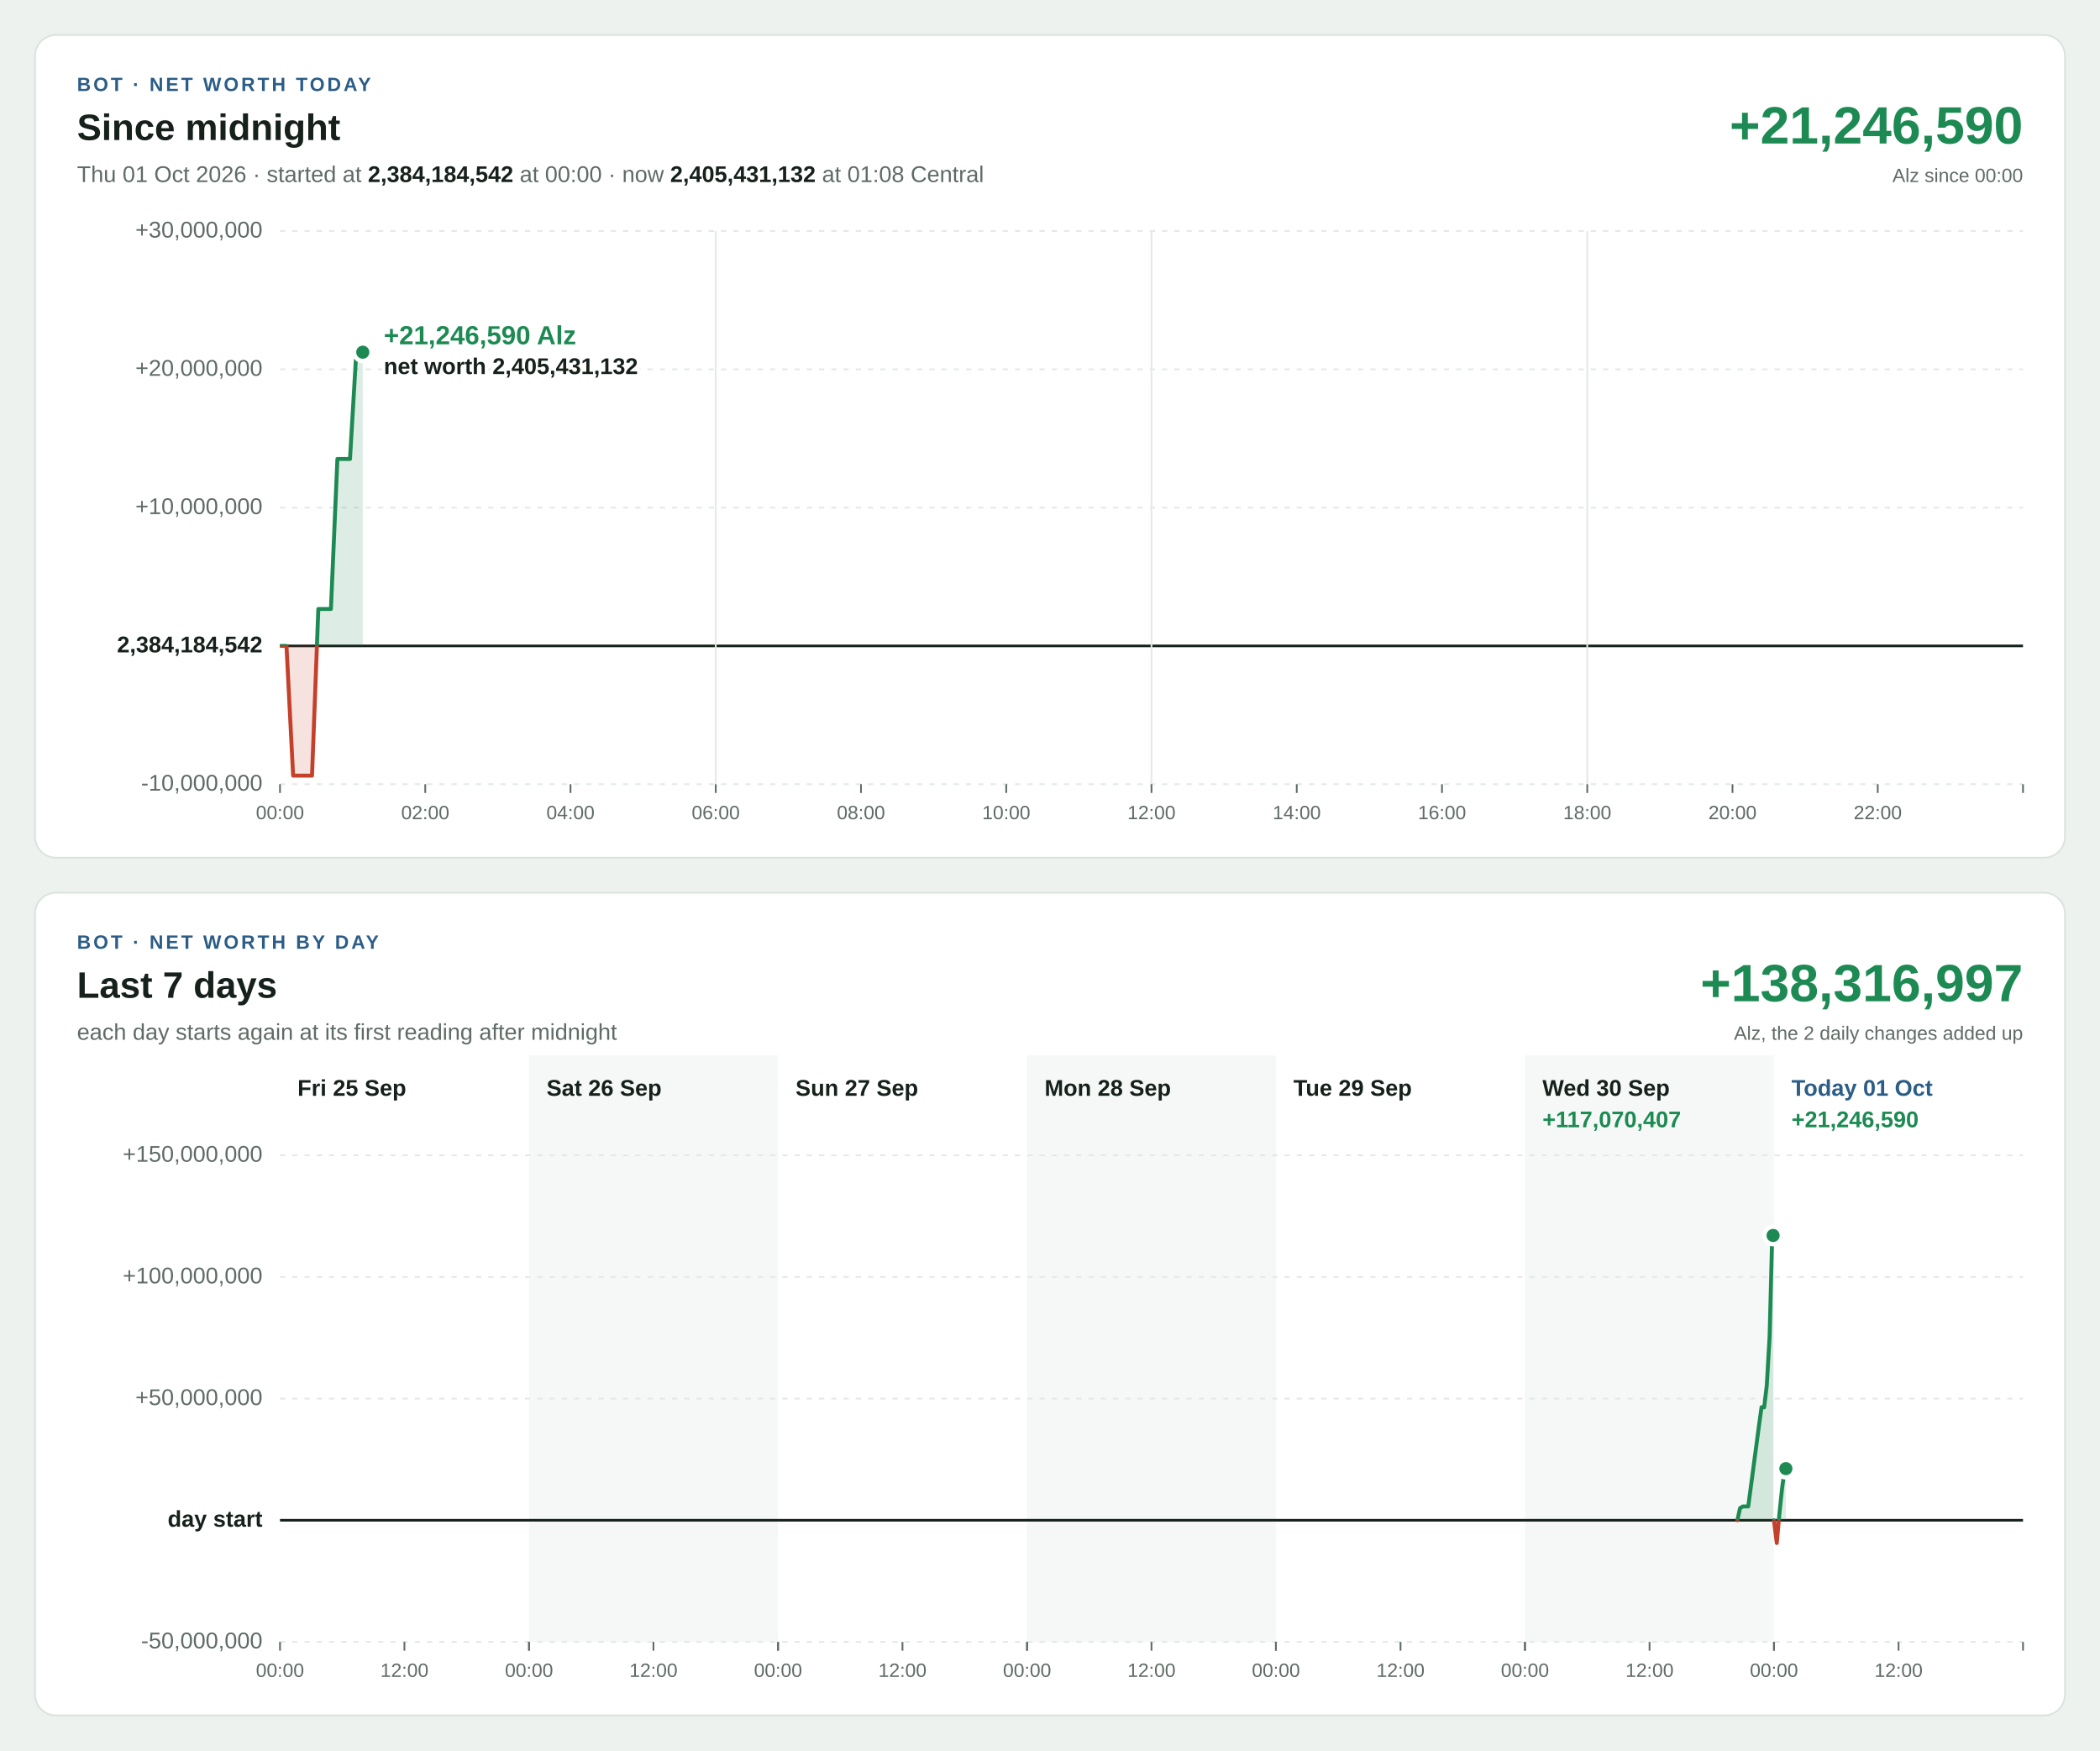
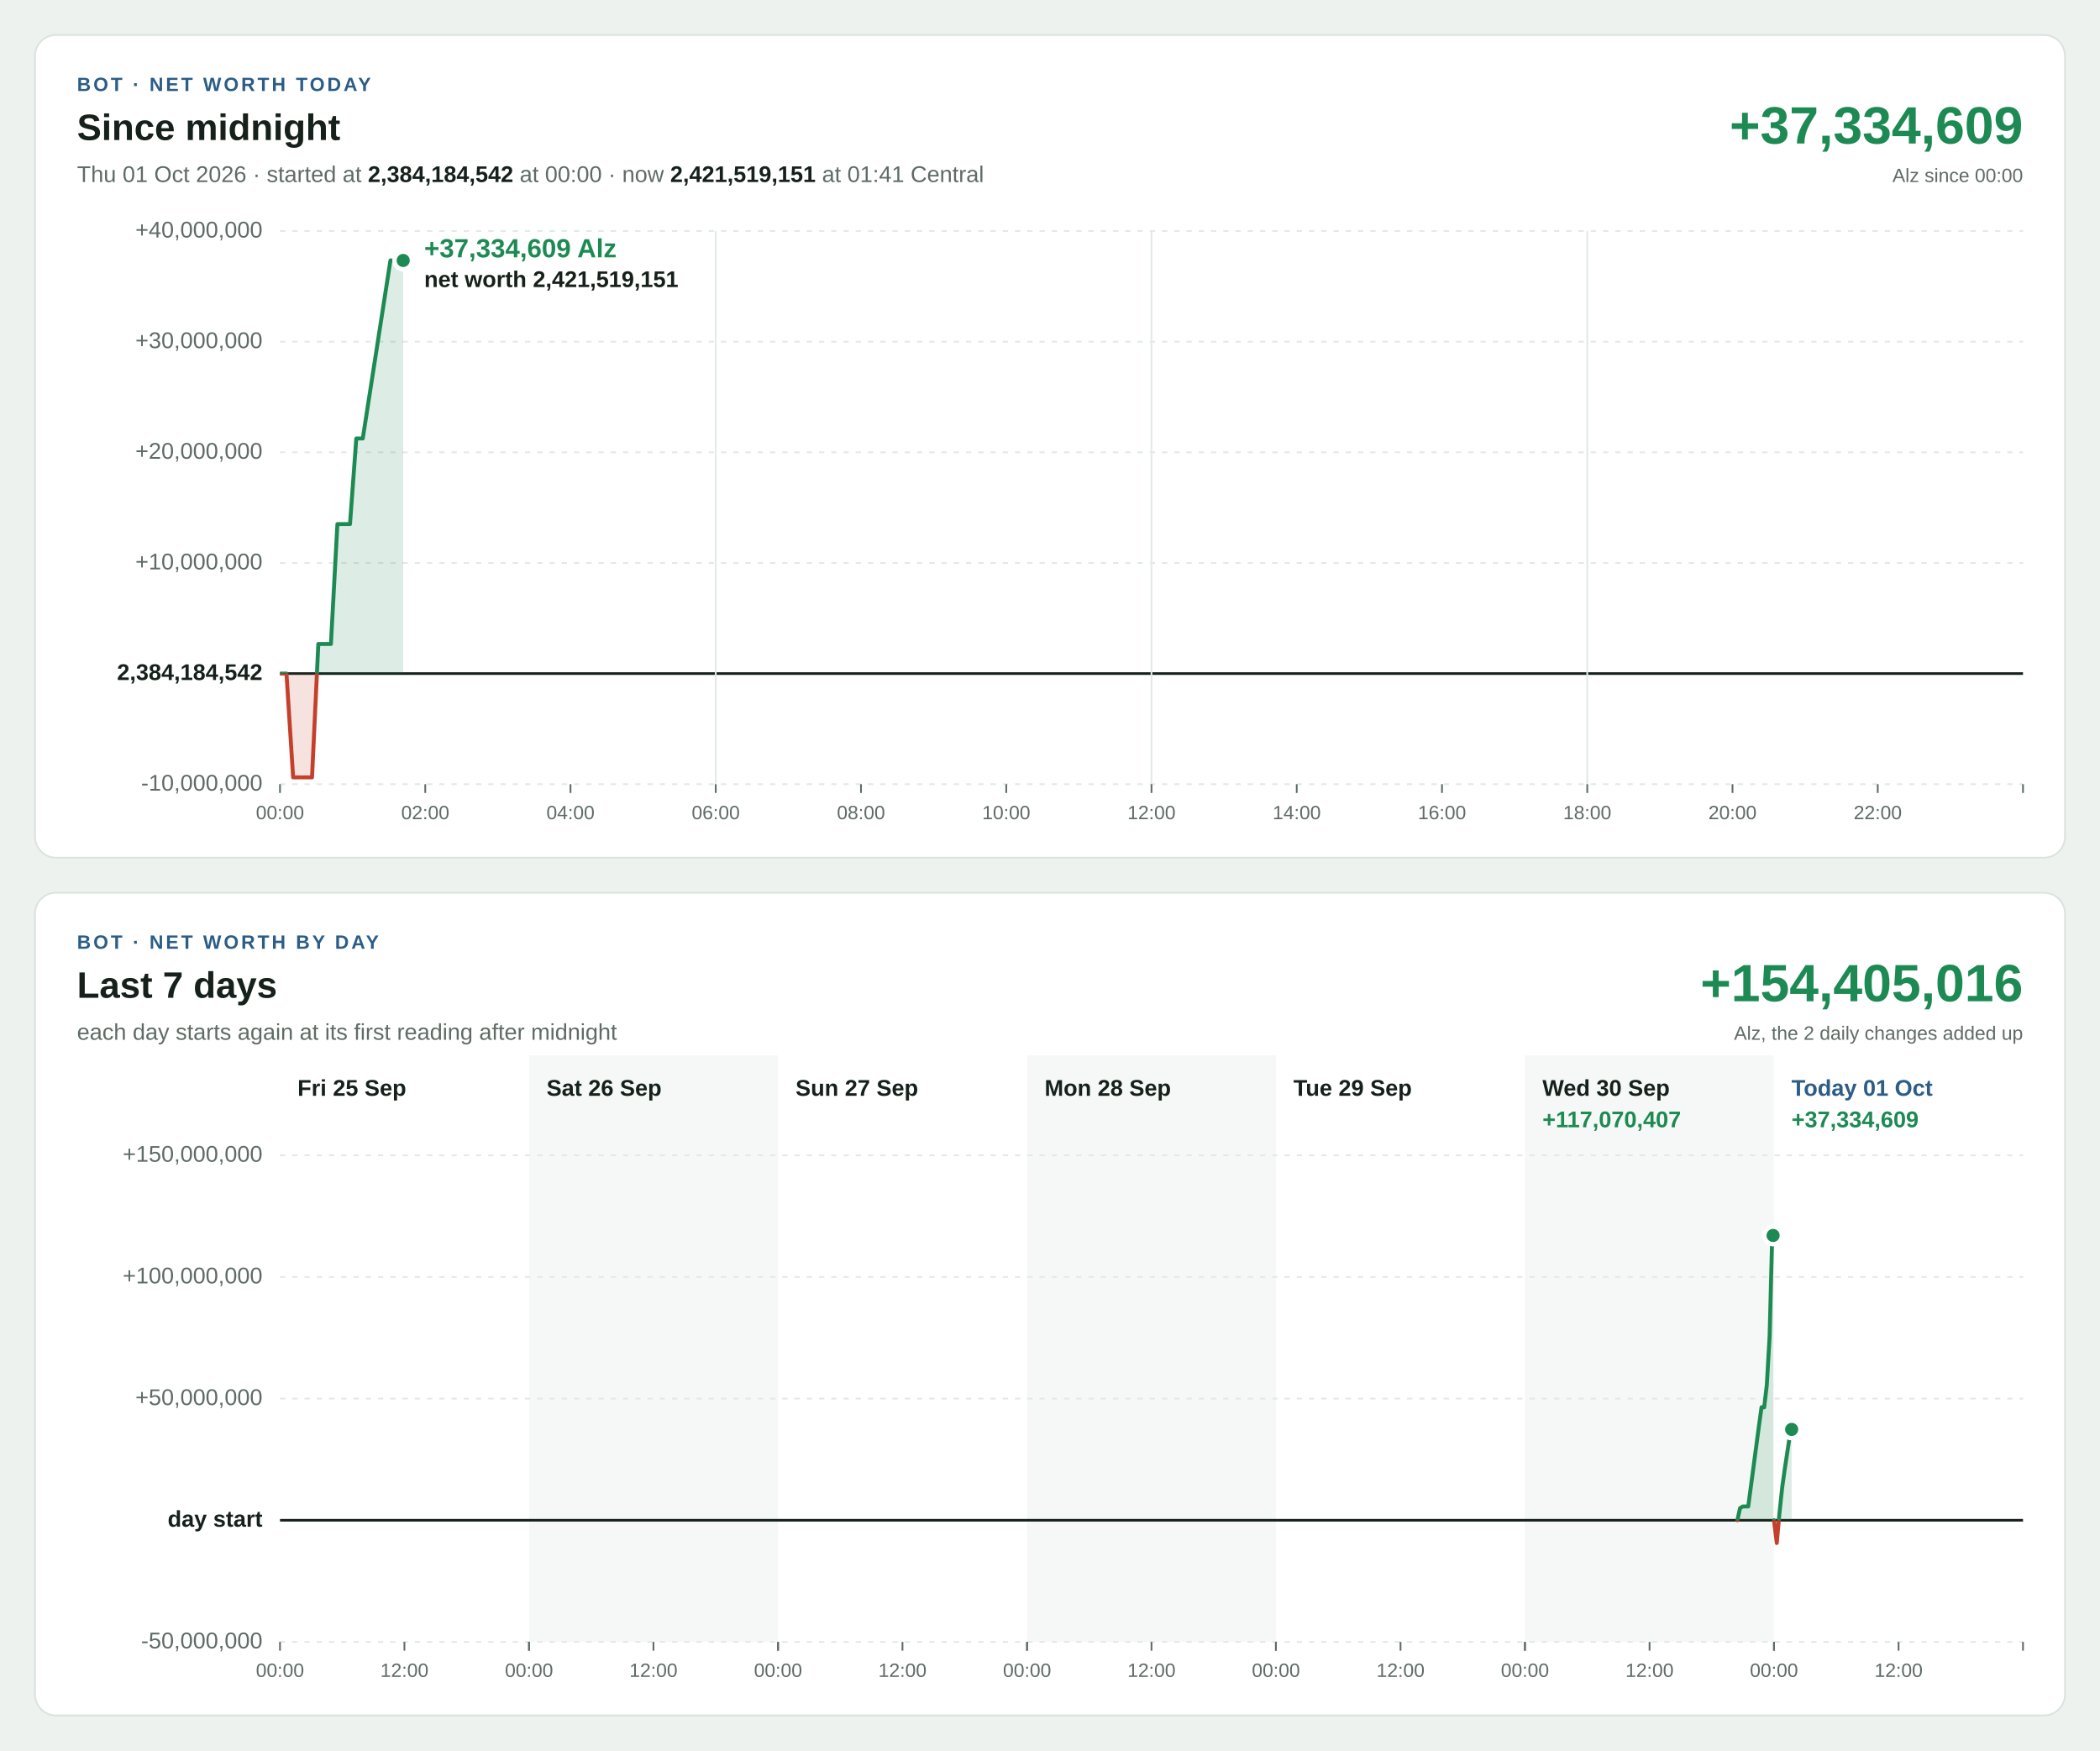
<svg xmlns="http://www.w3.org/2000/svg" width="1200" height="1000" viewBox="0 0 1200 1000" font-family="Segoe UI, Helvetica Neue, Arial, sans-serif" font-size="13" style="font-variant-numeric: tabular-nums">
  <rect width="1200" height="1000" fill="#eef2ef" />
  <g transform="translate(20,20)">
    <rect width="1160" height="470" rx="12" fill="#ffffff" stroke="#dbe3de" />
    <text x="24" y="32" font-size="11" font-weight="700" letter-spacing="1.4" fill="#2b5d87">BOT · NET WORTH TODAY</text>
    <text x="24" y="60" font-size="21" font-weight="700" fill="#16211b">Since midnight</text>
-     <text x="24" y="84" fill="#5f6b65">Thu 01 Oct 2026 · started at <tspan font-weight="700" fill="#16211b">2,384,184,542</tspan> at 00:00 · now <tspan font-weight="700" fill="#16211b">2,405,431,132</tspan> at 01:08 Central</text>
-     <text x="1136" y="62" font-size="30" font-weight="700" text-anchor="end" fill="#1d8a53">+21,246,590</text>
+     <text x="24" y="84" fill="#5f6b65">Thu 01 Oct 2026 · started at <tspan font-weight="700" fill="#16211b">2,384,184,542</tspan> at 00:00 · now <tspan font-weight="700" fill="#16211b">2,421,519,151</tspan> at 01:41 Central</text>
+     <text x="1136" y="62" font-size="30" font-weight="700" text-anchor="end" fill="#1d8a53">+37,334,609</text>
    <text x="1136" y="84" font-size="11" text-anchor="end" fill="#5f6b65">Alz since 00:00</text>
    <line x1="140" x2="1136" y1="428.0" y2="428.0" stroke="#e3e9e5" stroke-width="1" stroke-dasharray="3 4" />
    <text x="130" y="428.0" text-anchor="end" dominant-baseline="middle" font-weight="400" fill="#5f6b65">-10,000,000</text>
-     <line x1="140" x2="1136" y1="349.0" y2="349.0" stroke="#16211b" stroke-width="1.5" />
-     <text x="130" y="349.0" text-anchor="end" dominant-baseline="middle" font-weight="700" fill="#16211b">2,384,184,542</text>
-     <line x1="140" x2="1136" y1="270.0" y2="270.0" stroke="#e3e9e5" stroke-width="1" stroke-dasharray="3 4" />
-     <text x="130" y="270.0" text-anchor="end" dominant-baseline="middle" font-weight="400" fill="#5f6b65">+10,000,000</text>
-     <line x1="140" x2="1136" y1="191.0" y2="191.0" stroke="#e3e9e5" stroke-width="1" stroke-dasharray="3 4" />
-     <text x="130" y="191.0" text-anchor="end" dominant-baseline="middle" font-weight="400" fill="#5f6b65">+20,000,000</text>
+     <line x1="140" x2="1136" y1="364.8" y2="364.8" stroke="#16211b" stroke-width="1.5" />
+     <text x="130" y="364.8" text-anchor="end" dominant-baseline="middle" font-weight="700" fill="#16211b">2,384,184,542</text>
+     <line x1="140" x2="1136" y1="301.6" y2="301.6" stroke="#e3e9e5" stroke-width="1" stroke-dasharray="3 4" />
+     <text x="130" y="301.6" text-anchor="end" dominant-baseline="middle" font-weight="400" fill="#5f6b65">+10,000,000</text>
+     <line x1="140" x2="1136" y1="238.4" y2="238.4" stroke="#e3e9e5" stroke-width="1" stroke-dasharray="3 4" />
+     <text x="130" y="238.4" text-anchor="end" dominant-baseline="middle" font-weight="400" fill="#5f6b65">+20,000,000</text>
+     <line x1="140" x2="1136" y1="175.2" y2="175.2" stroke="#e3e9e5" stroke-width="1" stroke-dasharray="3 4" />
+     <text x="130" y="175.2" text-anchor="end" dominant-baseline="middle" font-weight="400" fill="#5f6b65">+30,000,000</text>
    <line x1="140" x2="1136" y1="112.0" y2="112.0" stroke="#e3e9e5" stroke-width="1" stroke-dasharray="3 4" />
-     <text x="130" y="112.0" text-anchor="end" dominant-baseline="middle" font-weight="400" fill="#5f6b65">+30,000,000</text>
+     <text x="130" y="112.0" text-anchor="end" dominant-baseline="middle" font-weight="400" fill="#5f6b65">+40,000,000</text>
    <line x1="140.0" x2="140.0" y1="428" y2="433" stroke="#5f6b65" stroke-width="1" />
    <text x="140.0" y="448" font-size="11" text-anchor="middle" fill="#5f6b65">00:00</text>
    <line x1="223.0" x2="223.0" y1="428" y2="433" stroke="#5f6b65" stroke-width="1" />
    <text x="223.0" y="448" font-size="11" text-anchor="middle" fill="#5f6b65">02:00</text>
    <line x1="306.0" x2="306.0" y1="428" y2="433" stroke="#5f6b65" stroke-width="1" />
    <text x="306.0" y="448" font-size="11" text-anchor="middle" fill="#5f6b65">04:00</text>
    <line x1="389.0" x2="389.0" y1="112" y2="428" stroke="#e3e9e5" stroke-width="1" />
    <line x1="389.0" x2="389.0" y1="428" y2="433" stroke="#5f6b65" stroke-width="1" />
    <text x="389.0" y="448" font-size="11" text-anchor="middle" fill="#5f6b65">06:00</text>
    <line x1="472.0" x2="472.0" y1="428" y2="433" stroke="#5f6b65" stroke-width="1" />
    <text x="472.0" y="448" font-size="11" text-anchor="middle" fill="#5f6b65">08:00</text>
    <line x1="555.0" x2="555.0" y1="428" y2="433" stroke="#5f6b65" stroke-width="1" />
    <text x="555.0" y="448" font-size="11" text-anchor="middle" fill="#5f6b65">10:00</text>
    <line x1="638.0" x2="638.0" y1="112" y2="428" stroke="#e3e9e5" stroke-width="1" />
    <line x1="638.0" x2="638.0" y1="428" y2="433" stroke="#5f6b65" stroke-width="1" />
    <text x="638.0" y="448" font-size="11" text-anchor="middle" fill="#5f6b65">12:00</text>
    <line x1="721.0" x2="721.0" y1="428" y2="433" stroke="#5f6b65" stroke-width="1" />
    <text x="721.0" y="448" font-size="11" text-anchor="middle" fill="#5f6b65">14:00</text>
    <line x1="804.0" x2="804.0" y1="428" y2="433" stroke="#5f6b65" stroke-width="1" />
    <text x="804.0" y="448" font-size="11" text-anchor="middle" fill="#5f6b65">16:00</text>
    <line x1="887.0" x2="887.0" y1="112" y2="428" stroke="#e3e9e5" stroke-width="1" />
    <line x1="887.0" x2="887.0" y1="428" y2="433" stroke="#5f6b65" stroke-width="1" />
    <text x="887.0" y="448" font-size="11" text-anchor="middle" fill="#5f6b65">18:00</text>
    <line x1="970.0" x2="970.0" y1="428" y2="433" stroke="#5f6b65" stroke-width="1" />
    <text x="970.0" y="448" font-size="11" text-anchor="middle" fill="#5f6b65">20:00</text>
    <line x1="1053.0" x2="1053.0" y1="428" y2="433" stroke="#5f6b65" stroke-width="1" />
    <text x="1053.0" y="448" font-size="11" text-anchor="middle" fill="#5f6b65">22:00</text>
    <line x1="1136.0" x2="1136.0" y1="428" y2="433" stroke="#5f6b65" stroke-width="1" />
    <defs>
-       <path id="shape-today" d="M140.1 349.0L140.1 349.0L143.7 349.0L147.5 423.1L151.1 423.1L154.8 423.1L158.3 423.1L161.9 327.9L165.6 327.9L169.1 327.9L172.8 242.2L176.5 242.2L180.0 242.2L183.6 181.2L187.3 181.2L187.3 349.0Z" />
-       <path id="line-today" d="M140.1 349.0L143.7 349.0L147.5 423.1L151.1 423.1L154.8 423.1L158.3 423.1L161.9 327.9L165.6 327.9L169.1 327.9L172.8 242.2L176.5 242.2L180.0 242.2L183.6 181.2L187.3 181.2" />
+       <path id="shape-today" d="M140.1 364.8L140.1 364.8L143.7 364.8L147.5 424.1L151.1 424.1L154.8 424.1L158.3 424.1L161.9 347.9L165.6 347.9L169.1 347.9L172.8 279.4L176.5 279.4L180.0 279.4L183.6 230.5L187.3 230.5L203.1 128.8L206.8 128.8L210.4 128.8L210.4 364.8Z" />
+       <path id="line-today" d="M140.1 364.8L143.7 364.8L147.5 424.1L151.1 424.1L154.8 424.1L158.3 424.1L161.9 347.9L165.6 347.9L169.1 347.9L172.8 279.4L176.5 279.4L180.0 279.4L183.6 230.5L187.3 230.5L203.1 128.8L206.8 128.8L210.4 128.8" />
      <clipPath id="up-today">
-         <rect x="140" y="112" width="996" height="237.0" />
+         <rect x="140" y="112" width="996" height="252.8" />
      </clipPath>
      <clipPath id="down-today">
-         <rect x="140" y="349.0" width="996" height="79.0" />
+         <rect x="140" y="364.8" width="996" height="63.2" />
      </clipPath>
    </defs>
    <use href="#shape-today" fill="#1d8a53" fill-opacity="0.15" clip-path="url(#up-today)" />
    <use href="#line-today" fill="none" stroke="#1d8a53" stroke-width="2.25" stroke-linejoin="round" stroke-linecap="round" clip-path="url(#up-today)" />
    <use href="#shape-today" fill="#c4402b" fill-opacity="0.15" clip-path="url(#down-today)" />
    <use href="#line-today" fill="none" stroke="#c4402b" stroke-width="2.25" stroke-linejoin="round" stroke-linecap="round" clip-path="url(#down-today)" />
-     <circle cx="187.3" cy="181.2" r="5" fill="#1d8a53" stroke="#ffffff" stroke-width="2.5" />
-     <text x="199.3" y="176.7" text-anchor="start" font-size="15" font-weight="700" fill="#1d8a53" stroke="#ffffff" stroke-width="4" stroke-linejoin="round" paint-order="stroke">+21,246,590 Alz</text>
-     <text x="199.3" y="193.7" text-anchor="start" font-size="13" font-weight="600" fill="#16211b" stroke="#ffffff" stroke-width="4" stroke-linejoin="round" paint-order="stroke">net worth 2,405,431,132</text>
+     <circle cx="210.4" cy="128.8" r="5" fill="#1d8a53" stroke="#ffffff" stroke-width="2.5" />
+     <text x="222.4" y="127.0" text-anchor="start" font-size="15" font-weight="700" fill="#1d8a53" stroke="#ffffff" stroke-width="4" stroke-linejoin="round" paint-order="stroke">+37,334,609 Alz</text>
+     <text x="222.4" y="144.0" text-anchor="start" font-size="13" font-weight="600" fill="#16211b" stroke="#ffffff" stroke-width="4" stroke-linejoin="round" paint-order="stroke">net worth 2,421,519,151</text>
  </g>
  <g transform="translate(20,510)">
    <rect width="1160" height="470" rx="12" fill="#ffffff" stroke="#dbe3de" />
    <text x="24" y="32" font-size="11" font-weight="700" letter-spacing="1.4" fill="#2b5d87">BOT · NET WORTH BY DAY</text>
    <text x="24" y="60" font-size="21" font-weight="700" fill="#16211b">Last 7 days</text>
    <text x="24" y="84" fill="#5f6b65">each day starts again at its first reading after midnight</text>
-     <text x="1136" y="62" font-size="30" font-weight="700" text-anchor="end" fill="#1d8a53">+138,316,997</text>
+     <text x="1136" y="62" font-size="30" font-weight="700" text-anchor="end" fill="#1d8a53">+154,405,016</text>
    <text x="1136" y="84" font-size="11" text-anchor="end" fill="#5f6b65">Alz, the 2 daily changes added up</text>
    <rect x="282.3" y="93" width="142.3" height="335" fill="#f5f8f6" />
    <rect x="566.9" y="93" width="142.3" height="335" fill="#f5f8f6" />
    <rect x="851.4" y="93" width="142.3" height="335" fill="#f5f8f6" />
    <line x1="140" x2="1136" y1="428.0" y2="428.0" stroke="#e3e9e5" stroke-width="1" stroke-dasharray="3 4" />
    <text x="130" y="428.0" text-anchor="end" dominant-baseline="middle" font-weight="400" fill="#5f6b65">-50,000,000</text>
    <line x1="140" x2="1136" y1="358.5" y2="358.5" stroke="#16211b" stroke-width="1.5" />
    <text x="130" y="358.5" text-anchor="end" dominant-baseline="middle" font-weight="700" fill="#16211b">day start</text>
    <line x1="140" x2="1136" y1="289.0" y2="289.0" stroke="#e3e9e5" stroke-width="1" stroke-dasharray="3 4" />
    <text x="130" y="289.0" text-anchor="end" dominant-baseline="middle" font-weight="400" fill="#5f6b65">+50,000,000</text>
    <line x1="140" x2="1136" y1="219.5" y2="219.5" stroke="#e3e9e5" stroke-width="1" stroke-dasharray="3 4" />
    <text x="130" y="219.5" text-anchor="end" dominant-baseline="middle" font-weight="400" fill="#5f6b65">+100,000,000</text>
    <line x1="140" x2="1136" y1="150.0" y2="150.0" stroke="#e3e9e5" stroke-width="1" stroke-dasharray="3 4" />
    <text x="130" y="150.0" text-anchor="end" dominant-baseline="middle" font-weight="400" fill="#5f6b65">+150,000,000</text>
    <text x="150.0" y="116" font-weight="700" fill="#16211b">Fri 25 Sep</text>
    <line x1="140.0" x2="140.0" y1="428" y2="433" stroke="#5f6b65" stroke-width="1" />
    <text x="140.0" y="448" font-size="11" text-anchor="middle" fill="#5f6b65">00:00</text>
    <line x1="211.1" x2="211.1" y1="428" y2="433" stroke="#5f6b65" stroke-width="1" />
    <text x="211.1" y="448" font-size="11" text-anchor="middle" fill="#5f6b65">12:00</text>
    <line x1="282.3" x2="282.3" y1="428" y2="433" stroke="#5f6b65" stroke-width="1" />
    <text x="292.3" y="116" font-weight="700" fill="#16211b">Sat 26 Sep</text>
    <line x1="282.3" x2="282.3" y1="428" y2="433" stroke="#5f6b65" stroke-width="1" />
    <text x="282.3" y="448" font-size="11" text-anchor="middle" fill="#5f6b65">00:00</text>
    <line x1="353.4" x2="353.4" y1="428" y2="433" stroke="#5f6b65" stroke-width="1" />
    <text x="353.4" y="448" font-size="11" text-anchor="middle" fill="#5f6b65">12:00</text>
    <line x1="424.6" x2="424.6" y1="428" y2="433" stroke="#5f6b65" stroke-width="1" />
    <text x="434.6" y="116" font-weight="700" fill="#16211b">Sun 27 Sep</text>
    <line x1="424.6" x2="424.6" y1="428" y2="433" stroke="#5f6b65" stroke-width="1" />
    <text x="424.6" y="448" font-size="11" text-anchor="middle" fill="#5f6b65">00:00</text>
    <line x1="495.7" x2="495.7" y1="428" y2="433" stroke="#5f6b65" stroke-width="1" />
    <text x="495.7" y="448" font-size="11" text-anchor="middle" fill="#5f6b65">12:00</text>
    <line x1="566.9" x2="566.9" y1="428" y2="433" stroke="#5f6b65" stroke-width="1" />
    <text x="576.9" y="116" font-weight="700" fill="#16211b">Mon 28 Sep</text>
    <line x1="566.9" x2="566.9" y1="428" y2="433" stroke="#5f6b65" stroke-width="1" />
    <text x="566.9" y="448" font-size="11" text-anchor="middle" fill="#5f6b65">00:00</text>
    <line x1="638.0" x2="638.0" y1="428" y2="433" stroke="#5f6b65" stroke-width="1" />
    <text x="638.0" y="448" font-size="11" text-anchor="middle" fill="#5f6b65">12:00</text>
    <line x1="709.1" x2="709.1" y1="428" y2="433" stroke="#5f6b65" stroke-width="1" />
    <text x="719.1" y="116" font-weight="700" fill="#16211b">Tue 29 Sep</text>
    <line x1="709.1" x2="709.1" y1="428" y2="433" stroke="#5f6b65" stroke-width="1" />
    <text x="709.1" y="448" font-size="11" text-anchor="middle" fill="#5f6b65">00:00</text>
    <line x1="780.3" x2="780.3" y1="428" y2="433" stroke="#5f6b65" stroke-width="1" />
    <text x="780.3" y="448" font-size="11" text-anchor="middle" fill="#5f6b65">12:00</text>
    <line x1="851.4" x2="851.4" y1="428" y2="433" stroke="#5f6b65" stroke-width="1" />
    <text x="861.4" y="116" font-weight="700" fill="#16211b">Wed 30 Sep</text>
    <line x1="851.4" x2="851.4" y1="428" y2="433" stroke="#5f6b65" stroke-width="1" />
    <text x="851.4" y="448" font-size="11" text-anchor="middle" fill="#5f6b65">00:00</text>
    <line x1="922.6" x2="922.6" y1="428" y2="433" stroke="#5f6b65" stroke-width="1" />
    <text x="922.6" y="448" font-size="11" text-anchor="middle" fill="#5f6b65">12:00</text>
    <line x1="993.7" x2="993.7" y1="428" y2="433" stroke="#5f6b65" stroke-width="1" />
    <text x="861.4" y="134" font-weight="700" fill="#1d8a53">+117,070,407</text>
    <defs>
      <path id="shape-day5" d="M972.8 358.5L972.8 358.5L974.3 351.6L975.9 350.6L977.4 350.6L979.0 350.6L985.1 304.7L986.6 293.9L988.1 294.0L989.6 281.3L991.2 253.6L992.7 195.8L993.2 195.8L993.2 358.5Z" />
      <path id="line-day5" d="M972.8 358.5L974.3 351.6L975.9 350.6L977.4 350.6L979.0 350.6L985.1 304.7L986.6 293.9L988.1 294.0L989.6 281.3L991.2 253.6L992.7 195.8L993.2 195.8" />
      <clipPath id="up-day5">
        <rect x="140" y="150" width="996" height="208.5" />
      </clipPath>
      <clipPath id="down-day5">
        <rect x="140" y="358.5" width="996" height="69.5" />
      </clipPath>
    </defs>
    <use href="#shape-day5" fill="#1d8a53" fill-opacity="0.15" clip-path="url(#up-day5)" />
    <use href="#line-day5" fill="none" stroke="#1d8a53" stroke-width="2.25" stroke-linejoin="round" stroke-linecap="round" clip-path="url(#up-day5)" />
    <use href="#shape-day5" fill="#c4402b" fill-opacity="0.15" clip-path="url(#down-day5)" />
    <use href="#line-day5" fill="none" stroke="#c4402b" stroke-width="2.25" stroke-linejoin="round" stroke-linecap="round" clip-path="url(#down-day5)" />
    <circle cx="993.2" cy="195.8" r="5" fill="#1d8a53" stroke="#ffffff" stroke-width="2.5" />
    <text x="1003.7" y="116" font-weight="700" fill="#2b5d87">Today 01 Oct</text>
    <line x1="993.7" x2="993.7" y1="428" y2="433" stroke="#5f6b65" stroke-width="1" />
    <text x="993.7" y="448" font-size="11" text-anchor="middle" fill="#5f6b65">00:00</text>
    <line x1="1064.9" x2="1064.9" y1="428" y2="433" stroke="#5f6b65" stroke-width="1" />
    <text x="1064.9" y="448" font-size="11" text-anchor="middle" fill="#5f6b65">12:00</text>
    <line x1="1136.0" x2="1136.0" y1="428" y2="433" stroke="#5f6b65" stroke-width="1" />
-     <text x="1003.7" y="134" font-weight="700" fill="#1d8a53">+21,246,590</text>
+     <text x="1003.7" y="134" font-weight="700" fill="#1d8a53">+37,334,609</text>
    <defs>
-       <path id="shape-day6" d="M993.7 358.5L993.7 358.5L995.3 371.5L996.8 354.8L998.4 339.7L999.9 329.0L1000.5 329.0L1000.5 358.5Z" />
-       <path id="line-day6" d="M993.7 358.5L995.3 371.5L996.8 354.8L998.4 339.7L999.9 329.0L1000.5 329.0" />
+       <path id="shape-day6" d="M993.7 358.5L993.7 358.5L995.3 371.5L996.8 354.8L998.4 339.7L999.9 329.0L1003.3 306.6L1003.8 306.6L1003.8 358.5Z" />
+       <path id="line-day6" d="M993.7 358.5L995.3 371.5L996.8 354.8L998.4 339.7L999.9 329.0L1003.3 306.6L1003.8 306.6" />
      <clipPath id="up-day6">
        <rect x="140" y="150" width="996" height="208.5" />
      </clipPath>
      <clipPath id="down-day6">
        <rect x="140" y="358.5" width="996" height="69.5" />
      </clipPath>
    </defs>
    <use href="#shape-day6" fill="#1d8a53" fill-opacity="0.15" clip-path="url(#up-day6)" />
    <use href="#line-day6" fill="none" stroke="#1d8a53" stroke-width="2.25" stroke-linejoin="round" stroke-linecap="round" clip-path="url(#up-day6)" />
    <use href="#shape-day6" fill="#c4402b" fill-opacity="0.15" clip-path="url(#down-day6)" />
    <use href="#line-day6" fill="none" stroke="#c4402b" stroke-width="2.25" stroke-linejoin="round" stroke-linecap="round" clip-path="url(#down-day6)" />
-     <circle cx="1000.5" cy="329.0" r="5" fill="#1d8a53" stroke="#ffffff" stroke-width="2.5" />
+     <circle cx="1003.8" cy="306.6" r="5" fill="#1d8a53" stroke="#ffffff" stroke-width="2.5" />
  </g>
</svg>
